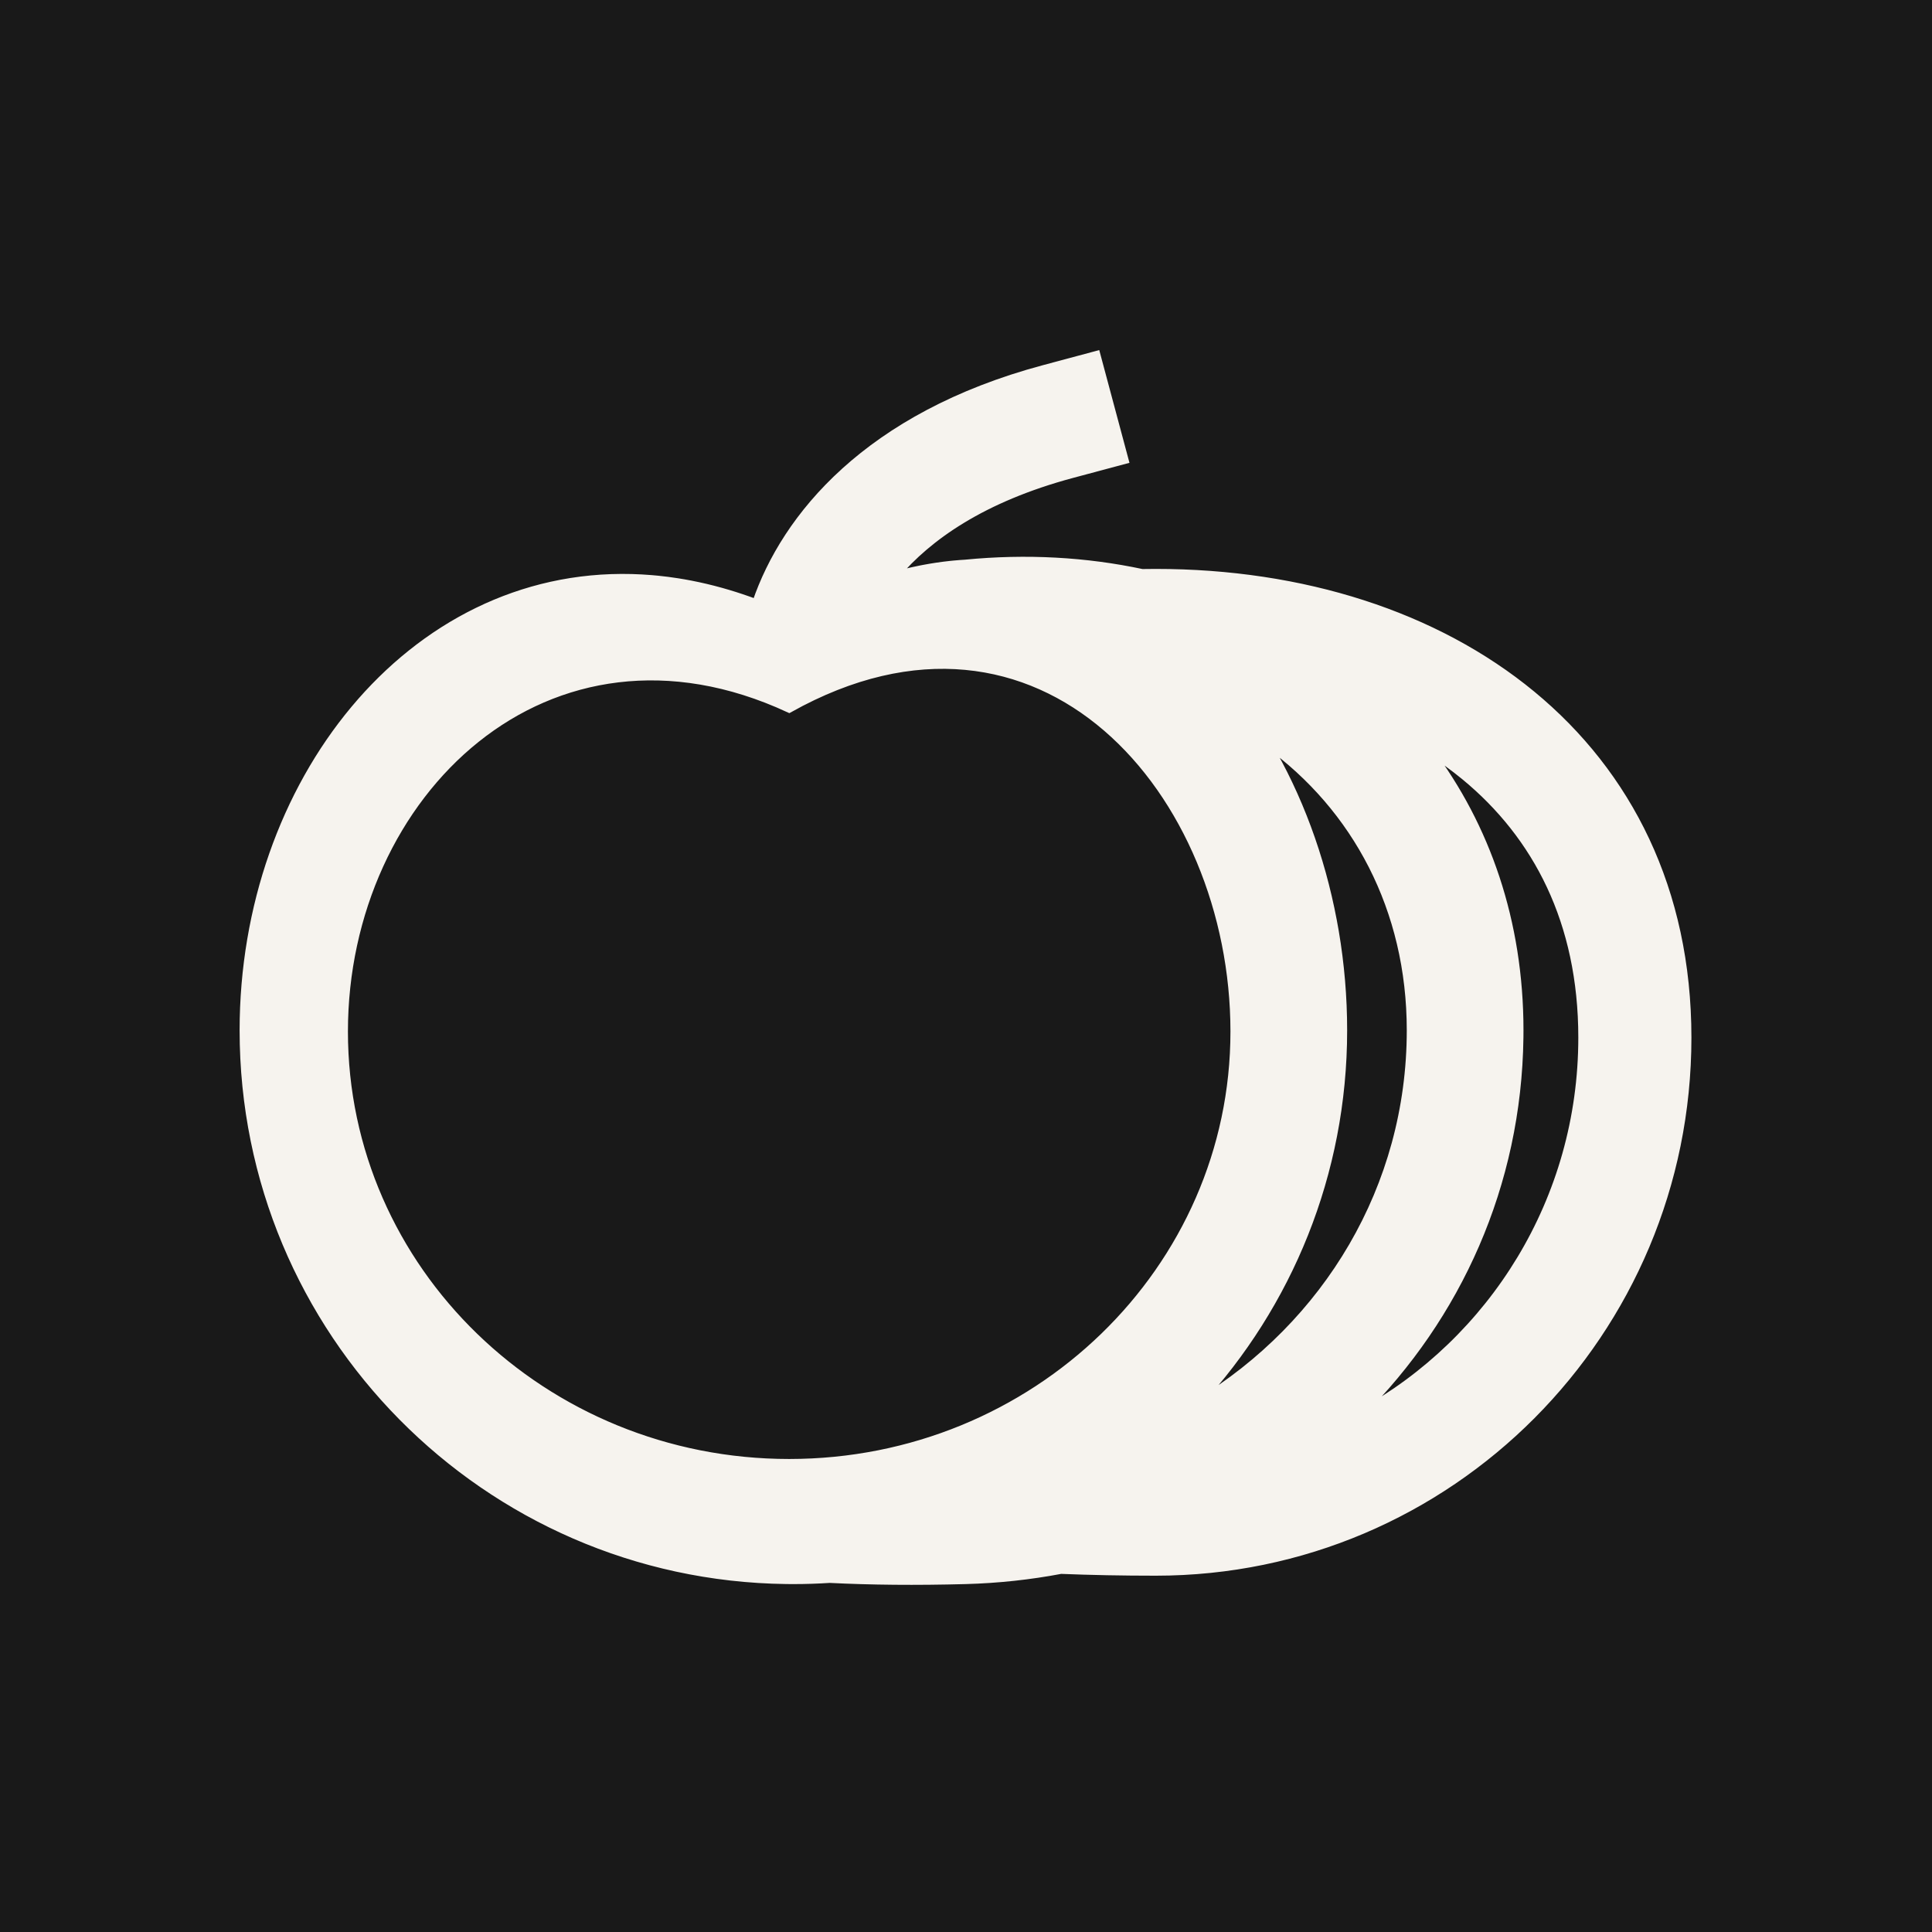
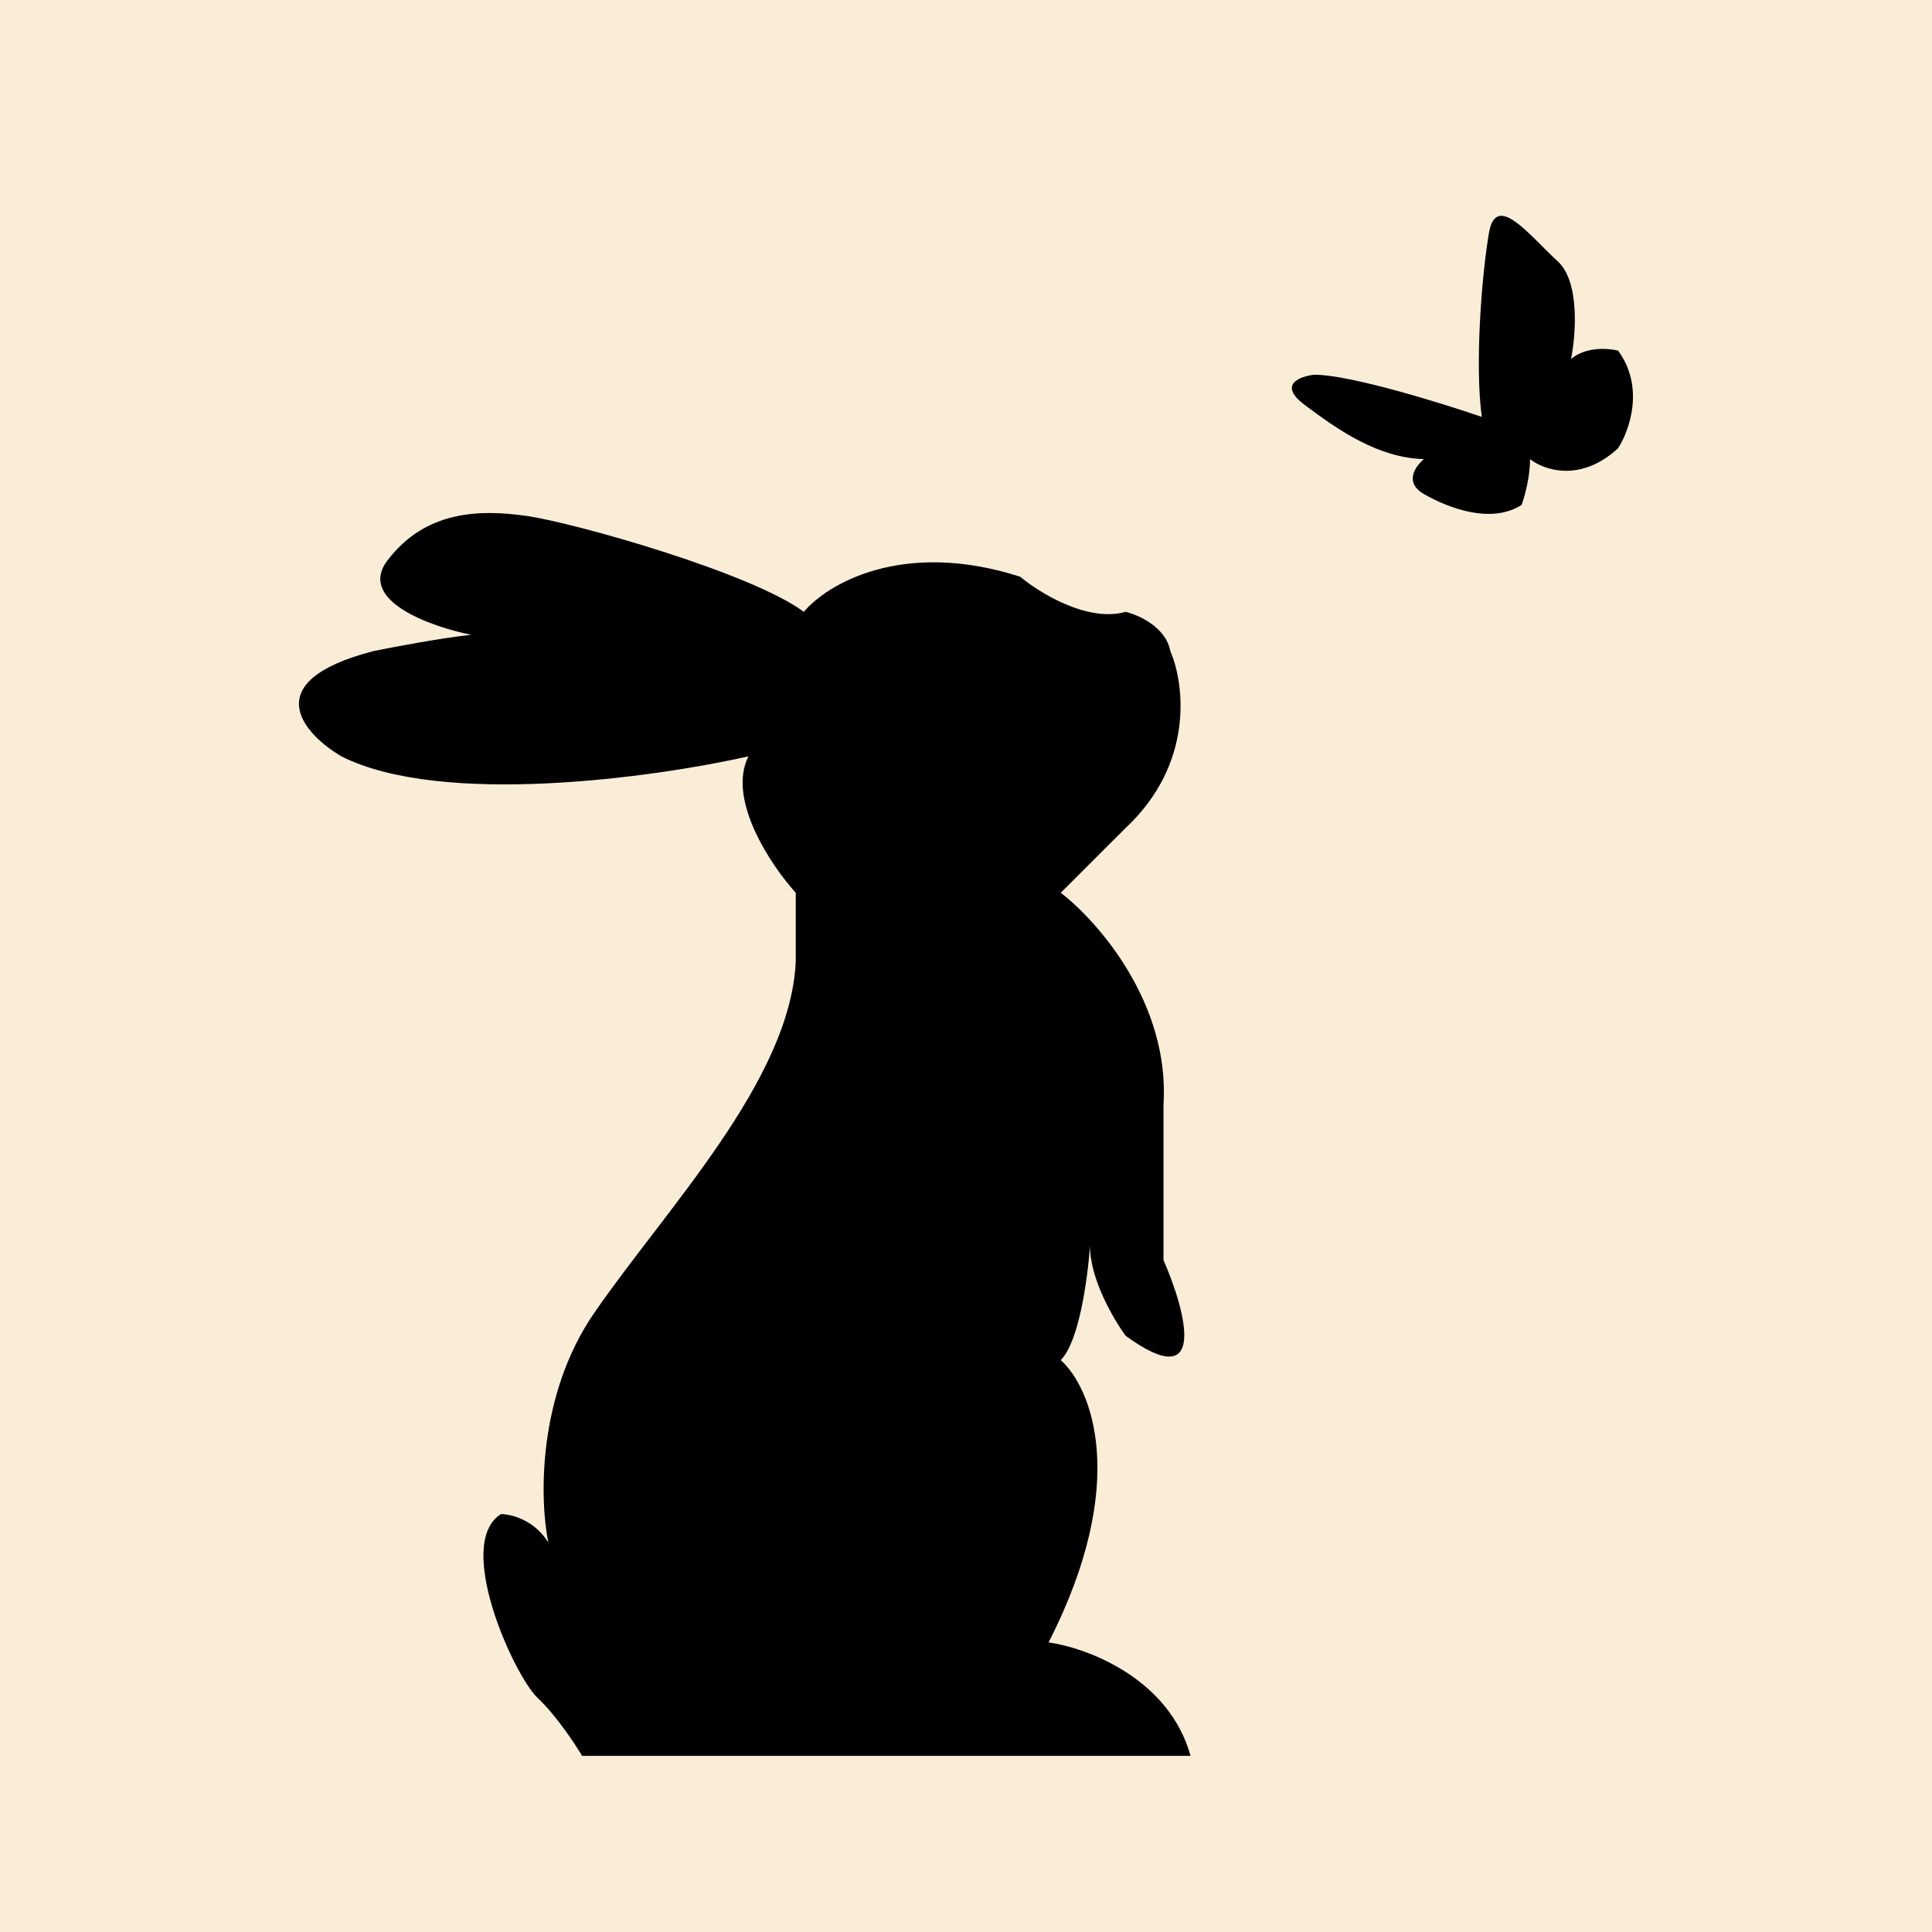
- <svg xmlns="http://www.w3.org/2000/svg" viewBox="0 0 512 512">
-   <rect width="512" height="512" fill="#191919" />
-   <g transform="translate(256 256) scale(1.0) translate(-192.5 -194)">
-     <path fill="#F6F3EE" stroke="#F6F3EE" stroke-width="2" d="M234.596 59.944L220.622 63.685C196.795 70.07 182.421 80.335 173.911 90.404C174.577 90.221 175.24 90.047 175.902 89.88C176.507 89.727 177.11 89.582 177.712 89.442C178.013 89.373 178.313 89.305 178.613 89.238C179.213 89.106 179.812 88.981 180.408 88.861C180.707 88.802 181.005 88.743 181.303 88.686C181.898 88.574 182.492 88.468 183.084 88.368C183.676 88.268 184.266 88.175 184.854 88.088C186.032 87.914 187.204 87.766 188.368 87.643C188.659 87.612 188.95 87.582 189.24 87.555C189.821 87.499 190.399 87.45 190.977 87.407C191.404 87.376 191.83 87.348 192.256 87.323C208.54 85.727 224.341 86.644 239.17 89.802C240.373 89.78 241.579 89.769 242.789 89.769C320.636 89.769 383.743 134.788 383.743 212.985C383.743 291.183 320.636 354.574 242.789 354.574C233.882 354.574 225.516 354.41 217.657 354.093C209.444 355.645 200.996 356.567 192.371 356.799C179.232 357.152 167.267 357.034 156.373 356.486C153.193 356.693 149.986 356.801 146.754 356.801L144.87 356.788C65.241 355.779 1 290.915 1 211.047C1 145.642 45.07 89.565 103.969 91.126C104.818 91.148 105.671 91.183 106.526 91.23C107.382 91.276 108.241 91.335 109.103 91.406C109.677 91.454 110.252 91.506 110.829 91.564C112.56 91.74 114.302 91.964 116.055 92.239C117.223 92.423 118.396 92.629 119.574 92.857C122.224 93.372 124.897 94.003 127.591 94.753C128.189 94.92 128.789 95.093 129.39 95.272C129.99 95.45 130.592 95.635 131.194 95.825C131.797 96.016 132.4 96.212 133.005 96.414C134.281 96.842 135.561 97.297 136.845 97.778C144.584 75.001 166.448 48.254 213.136 35.744L227.106 32L234.596 59.944ZM263.582 211.363C263.582 148.248 212.695 88.358 145.644 125.87C81.723 96.21 27.706 148.248 27.705 211.363C27.705 274.479 80.508 325.646 145.644 325.646C210.779 325.645 263.582 274.479 263.582 211.363ZM315.272 136.935C330.358 156.966 339.238 182.165 339.238 211.044L339.225 212.926C338.726 252.058 322.7 286.964 296.959 312.599C332.003 293.329 355.767 255.946 355.768 212.985C355.768 182.229 343.689 159.422 324.711 143.775C321.766 141.347 318.615 139.064 315.272 136.935ZM272.369 135.065C280.617 148.982 286.568 165.038 289.775 181.987C289.961 182.968 290.14 183.951 290.308 184.938C291.756 193.486 292.508 202.242 292.508 211.047C292.508 249.147 277.887 283.831 253.952 309.799C288.05 289.11 310.309 252.7 310.31 211.044C310.309 178.927 295.861 152.056 272.369 135.065Z" />
+ <svg xmlns="http://www.w3.org/2000/svg" viewBox="0 0 760 760">
+   <rect width="760" height="760" fill="#FAEDD7" />
+   <g transform="translate(117.6 84.9) scale(0.97)">
+     <path fill="#000" d="M92.349 121.708C73.158 118.969 51.225 119.517 35.872 139.784C23.589 155.998 53.418 166.625 69.868 169.911C57.585 171.226 38.431 174.84 30.388 176.483C-17.426 188.753 1.692 210.08 17.228 219.209C58.024 239.804 144.258 227.79 182.276 219.209C173.503 236.737 191.415 263.395 201.467 274.532V302.468C199.274 350.67 148.828 402.707 119.766 444.884C96.517 478.625 97.65 521.021 101.123 538.002C95.42 528.8 85.952 526.499 81.931 526.499C62.74 538.55 87.414 592.23 96.736 600.994C104.193 608.005 111.906 619.618 114.831 624.548H361.581C352.807 592.997 319.542 580.727 304.006 578.536C337.344 513.244 321.186 475.011 308.94 464.056C316.282 456.721 319.769 431.767 320.809 417.733C320.726 430.908 330.168 447.243 335.26 454.195C369.038 478.735 359.57 443.971 350.614 423.521V360.529C353.246 319.338 323.928 286.035 308.94 274.532L335.26 248.24C363.335 221.948 359.021 189.447 353.355 176.483C351.6 166.843 340.561 161.877 335.26 160.599C319.907 164.981 300.35 152.931 292.491 146.357C244.677 131.02 214.079 149.461 204.757 160.599C183.372 144.714 111.541 124.447 92.349 121.708ZM510.506 18.477C499.261 8.209 485.571 -9.882 482.637 6.741C479.704 23.365 476.77 60.525 479.704 81.55C463.08 75.846 426.214 64.437 411.741 64.436C405.874 65.088 396.877 68.446 407.829 76.66C421.519 86.928 437.654 98.173 456.234 98.662C452.811 101.433 448.02 108.148 456.234 112.842C466.502 118.709 483.615 125.065 495.839 117.242C496.979 114.146 499.261 106.094 499.261 98.662C504.803 103.063 519.699 108.343 534.954 94.262C539.517 87.254 545.905 69.522 534.954 54.658C531.042 53.68 521.752 52.995 515.884 58.08C517.84 48.301 519.503 26.691 510.506 18.477Z" />
  </g>
</svg>
